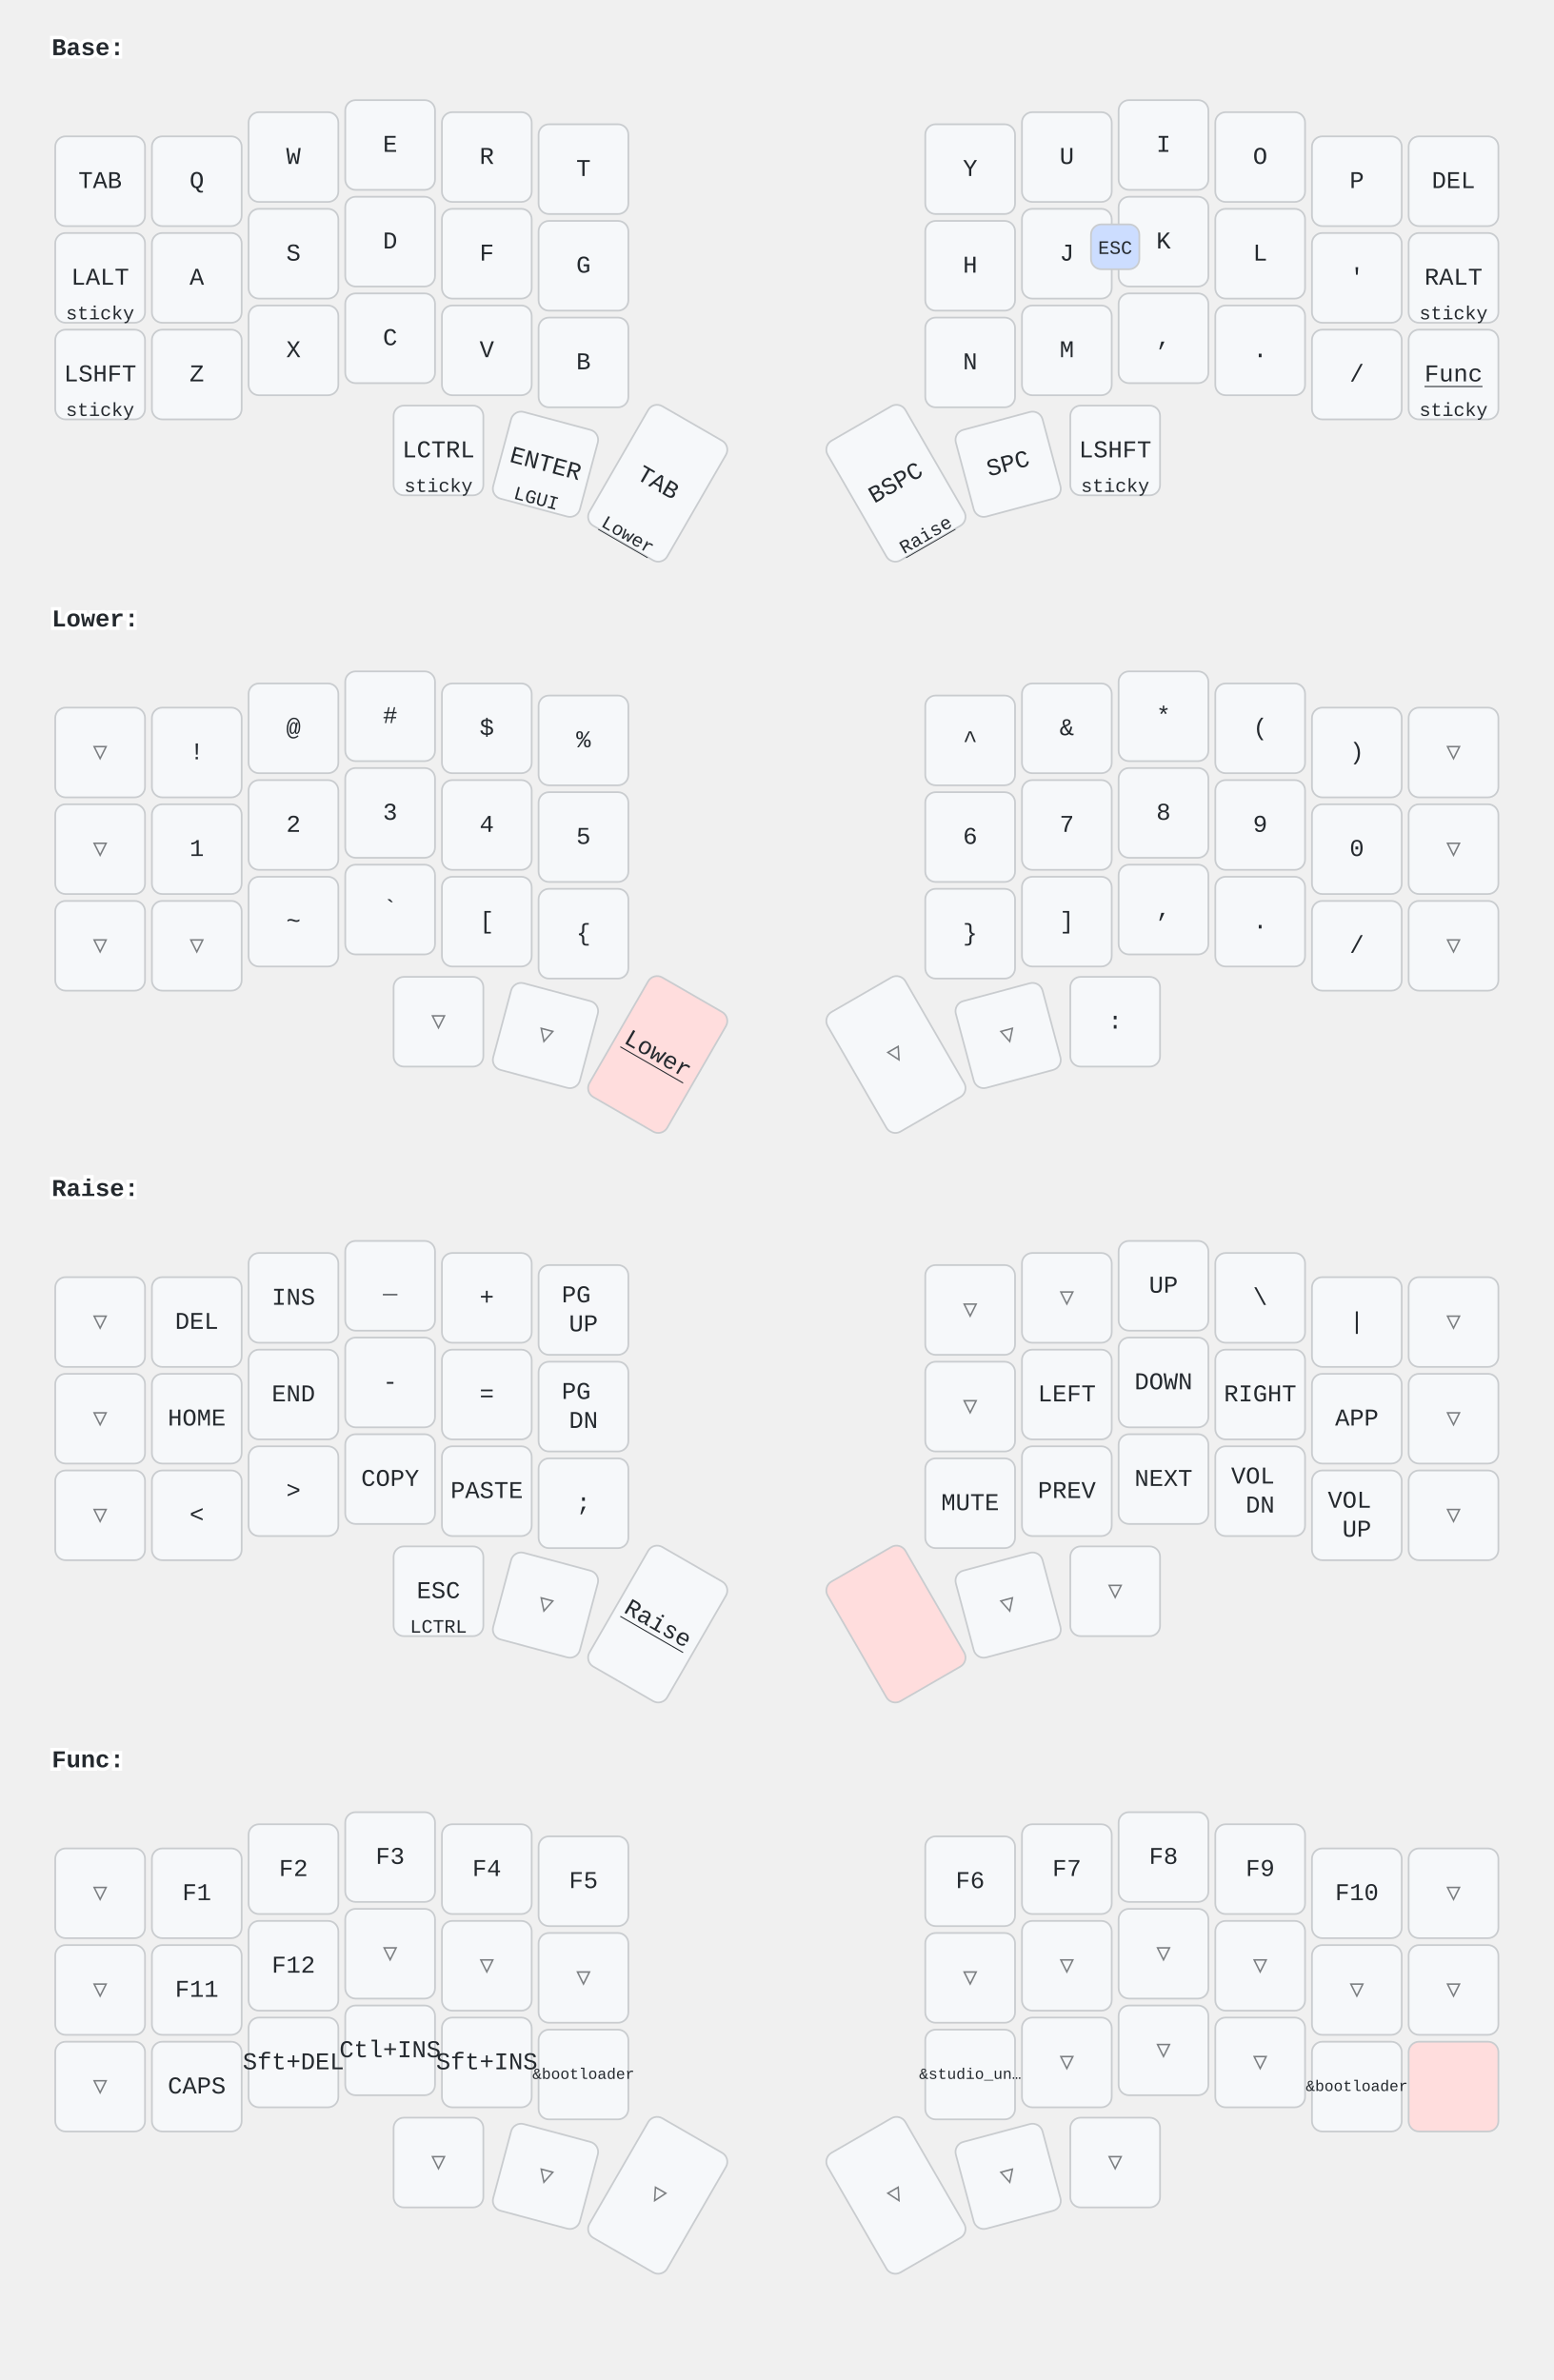
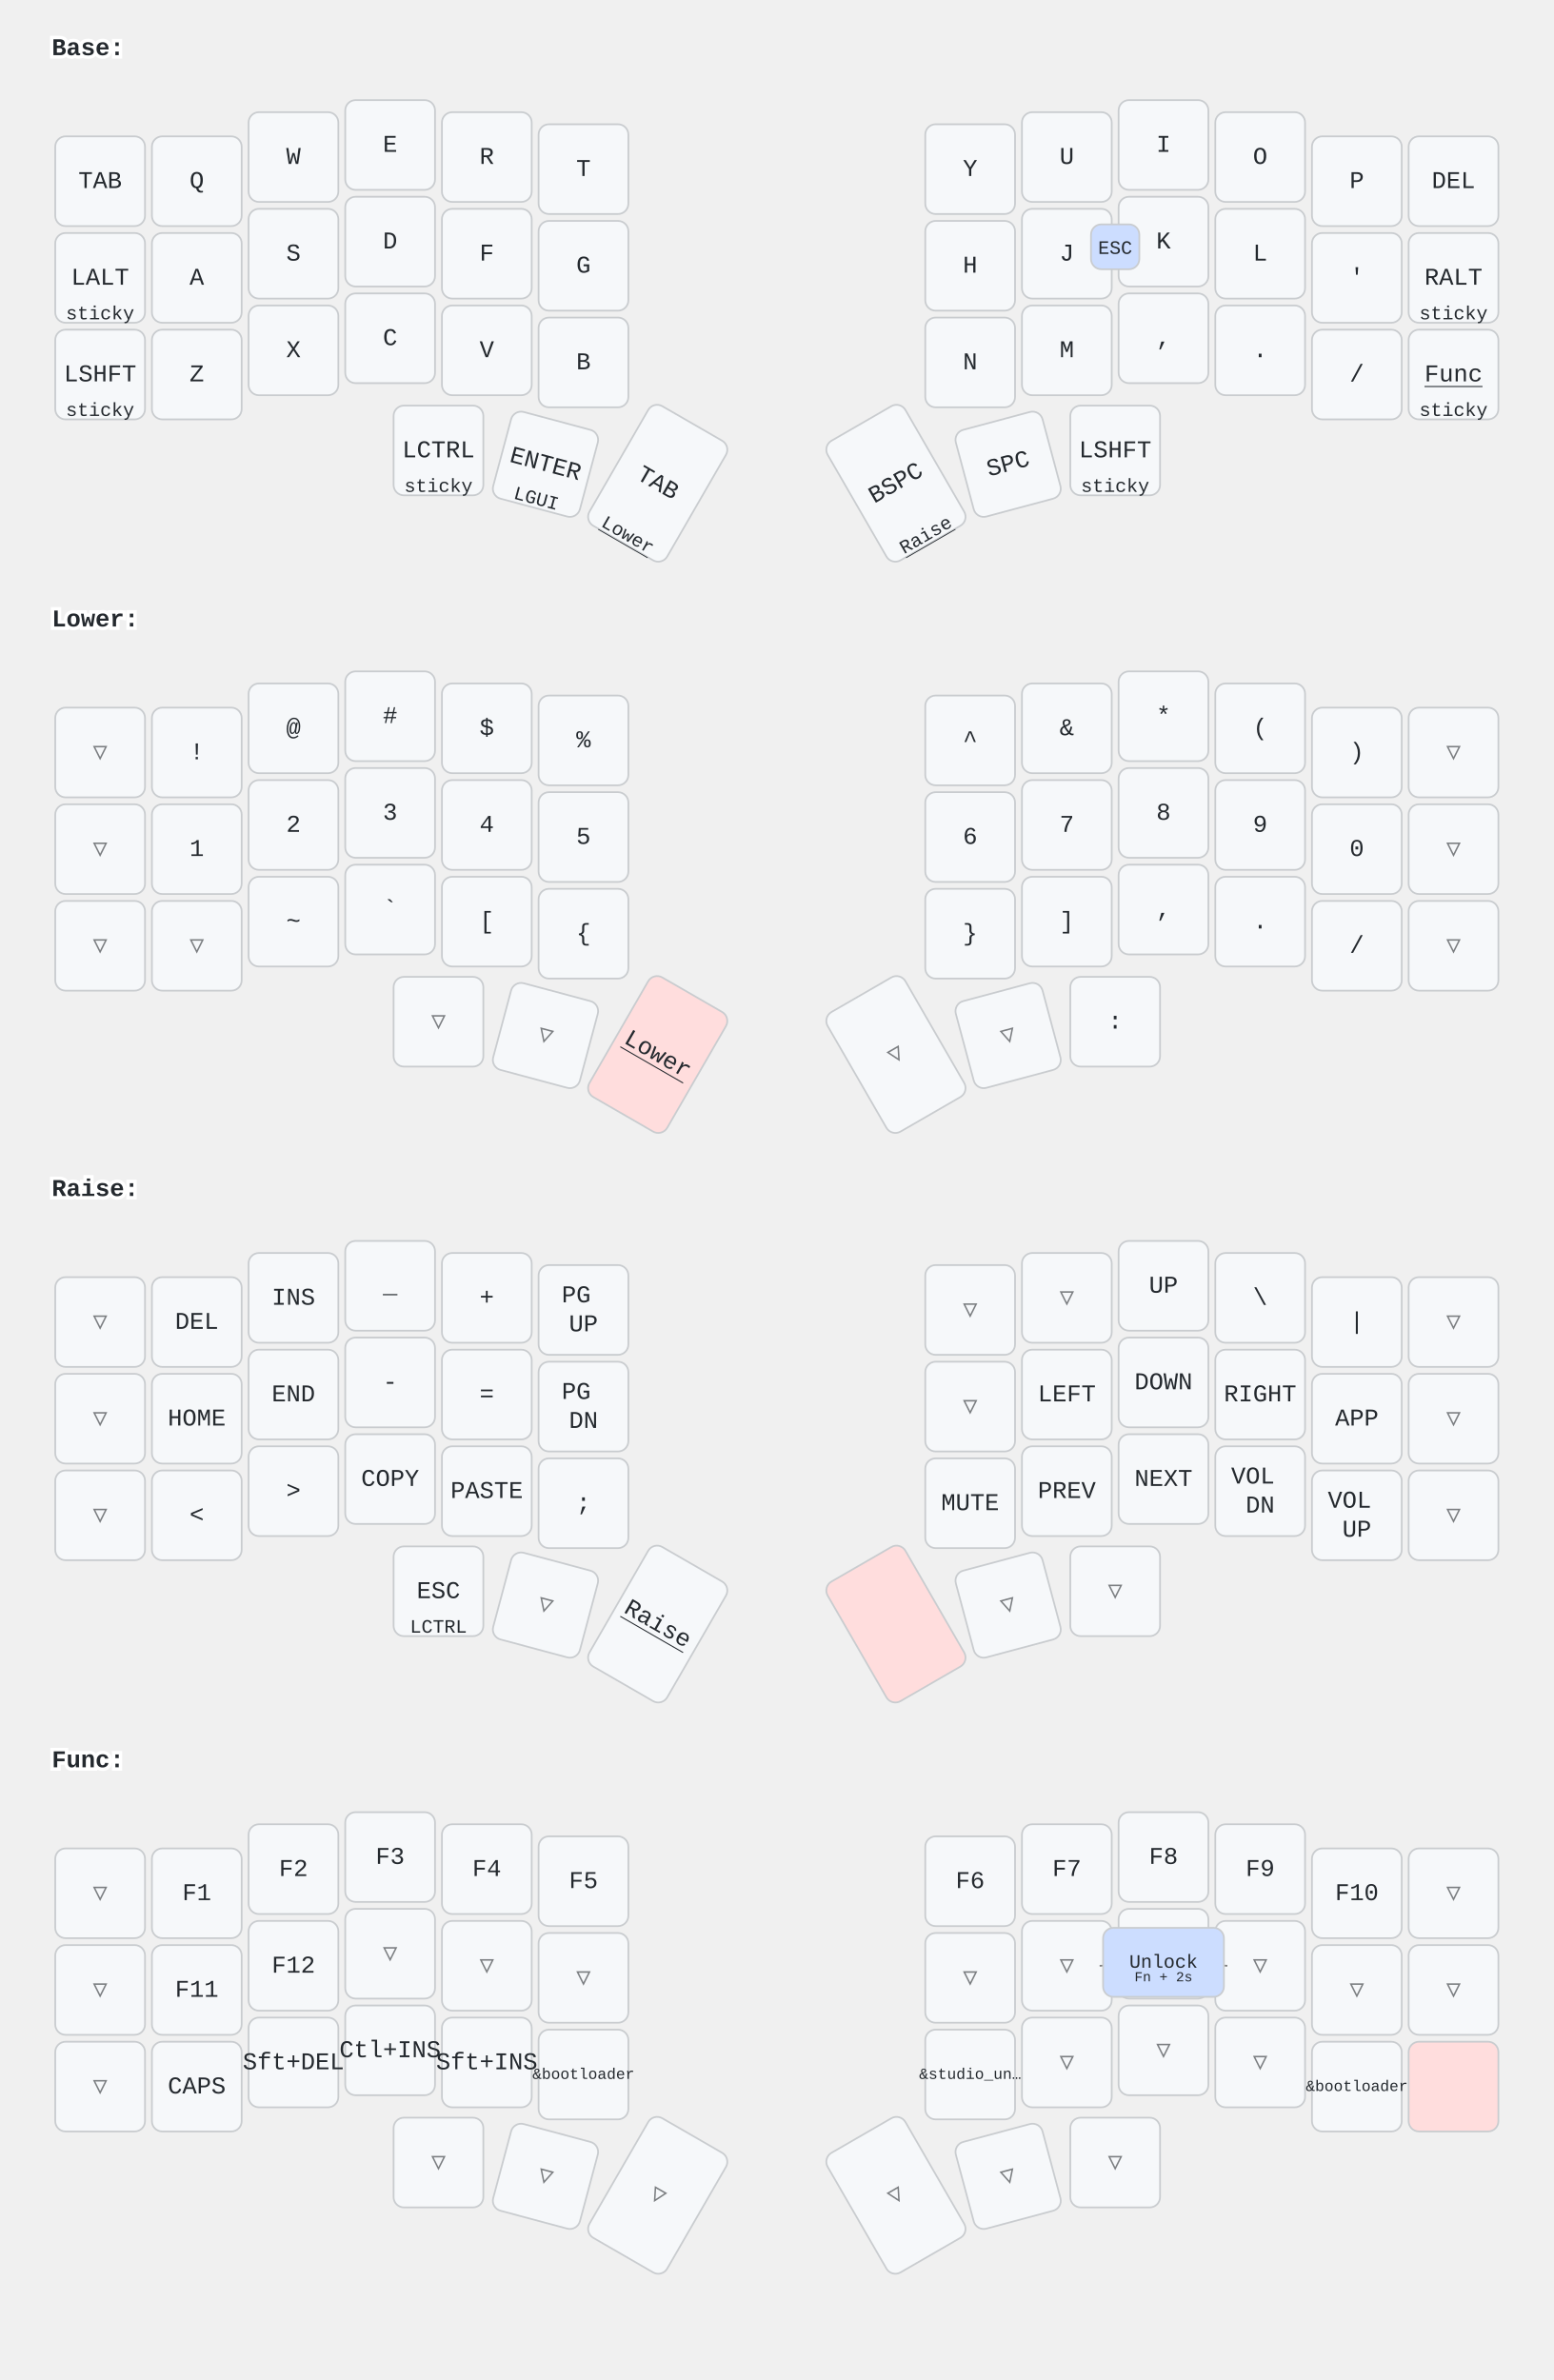
<svg xmlns="http://www.w3.org/2000/svg" width="900" height="1379" viewBox="0 0 900 1379" class="keymap">
  <style>/* inherit to force styles through use tags */
svg path {
    fill: inherit;
}

/* font and background color specifications */
svg.keymap {
    font-family: SFMono-Regular,Consolas,Liberation Mono,Menlo,monospace;
    font-size: 14px;
    font-kerning: normal;
    text-rendering: optimizeLegibility;
    fill: #24292e;
}

/* default key styling */
rect.key {
    fill: #f6f8fa;
}

rect.key, rect.combo {
    stroke: #c9cccf;
    stroke-width: 1;
}

/* default key side styling, only used is draw_key_sides is set */
rect.side {
    filter: brightness(90%);
}

/* color accent for combo boxes */
rect.combo, rect.combo-separate {
    fill: #cdf;
}

/* color accent for held keys */
rect.held, rect.combo.held {
    fill: #fdd;
}

/* color accent for ghost (optional) keys */
rect.ghost, rect.combo.ghost {
    stroke-dasharray: 4, 4;
    stroke-width: 2;
}

text {
    text-anchor: middle;
    dominant-baseline: middle;
}

/* styling for layer labels */
text.label {
    font-weight: bold;
    text-anchor: start;
    stroke: white;
    stroke-width: 4;
    paint-order: stroke;
}

/* styling for optional footer */
text.footer {
    text-anchor: end;
    dominant-baseline: auto;
    stroke: white;
    stroke-width: 4;
    paint-order: stroke;
}

/* styling for combo tap, and key non-tap label text */
text.combo, text.hold, text.shifted, text.left, text.right {
    font-size: 11px;
}

text.hold {
    text-anchor: middle;
    dominant-baseline: auto;
}

text.shifted {
    text-anchor: middle;
    dominant-baseline: hanging;
}

text.left {
    text-anchor: start;
}

text.right {
    text-anchor: end;
}

text.layer-activator {
    text-decoration: underline;
}

/* styling for hold/shifted label text in combo box */
text.combo.hold, text.combo.shifted, text.combo.left, text.combo.right {
    font-size: 8px;
}

/* lighter symbol for transparent keys */
text.trans {
    fill: #7b7e81;
}

/* styling for combo dendrons */
path.combo {
    stroke-width: 1;
    stroke: gray;
    fill: none;
}

/* Start Tabler Icons Cleanup */
/* cannot use height/width with glyphs */
.icon-tabler &gt; path {
    fill: inherit;
    stroke: inherit;
    stroke-width: 2;
}
/* hide tabler's default box */
.icon-tabler &gt; path[stroke="none"][fill="none"] {
    visibility: hidden;
}
/* End Tabler Icons Cleanup */
</style>
  <g transform="translate(30, 0)" class="layer-Base">
    <text x="0" y="28" class="label" id="Base">Base:</text>
    <g transform="translate(0, 56)">
      <g transform="translate(28, 49)" class="key keypos-0">
        <rect rx="6" ry="6" x="-26" y="-26" width="52" height="52" class="key" />
        <text x="0" y="0" class="key tap">TAB</text>
      </g>
      <g transform="translate(84, 49)" class="key keypos-1">
        <rect rx="6" ry="6" x="-26" y="-26" width="52" height="52" class="key" />
        <text x="0" y="0" class="key tap">Q</text>
      </g>
      <g transform="translate(140, 35)" class="key keypos-2">
        <rect rx="6" ry="6" x="-26" y="-26" width="52" height="52" class="key" />
        <text x="0" y="0" class="key tap">W</text>
      </g>
      <g transform="translate(196, 28)" class="key keypos-3">
        <rect rx="6" ry="6" x="-26" y="-26" width="52" height="52" class="key" />
        <text x="0" y="0" class="key tap">E</text>
      </g>
      <g transform="translate(252, 35)" class="key keypos-4">
        <rect rx="6" ry="6" x="-26" y="-26" width="52" height="52" class="key" />
        <text x="0" y="0" class="key tap">R</text>
      </g>
      <g transform="translate(308, 42)" class="key keypos-5">
        <rect rx="6" ry="6" x="-26" y="-26" width="52" height="52" class="key" />
        <text x="0" y="0" class="key tap">T</text>
      </g>
      <g transform="translate(532, 42)" class="key keypos-6">
        <rect rx="6" ry="6" x="-26" y="-26" width="52" height="52" class="key" />
        <text x="0" y="0" class="key tap">Y</text>
      </g>
      <g transform="translate(588, 35)" class="key keypos-7">
        <rect rx="6" ry="6" x="-26" y="-26" width="52" height="52" class="key" />
        <text x="0" y="0" class="key tap">U</text>
      </g>
      <g transform="translate(644, 28)" class="key keypos-8">
        <rect rx="6" ry="6" x="-26" y="-26" width="52" height="52" class="key" />
        <text x="0" y="0" class="key tap">I</text>
      </g>
      <g transform="translate(700, 35)" class="key keypos-9">
        <rect rx="6" ry="6" x="-26" y="-26" width="52" height="52" class="key" />
        <text x="0" y="0" class="key tap">O</text>
      </g>
      <g transform="translate(756, 49)" class="key keypos-10">
        <rect rx="6" ry="6" x="-26" y="-26" width="52" height="52" class="key" />
        <text x="0" y="0" class="key tap">P</text>
      </g>
      <g transform="translate(812, 49)" class="key keypos-11">
        <rect rx="6" ry="6" x="-26" y="-26" width="52" height="52" class="key" />
        <text x="0" y="0" class="key tap">DEL</text>
      </g>
      <g transform="translate(28, 105)" class="key keypos-12">
        <rect rx="6" ry="6" x="-26" y="-26" width="52" height="52" class="key" />
        <text x="0" y="0" class="key tap">LALT</text>
        <text x="0" y="24" class="key hold">sticky</text>
      </g>
      <g transform="translate(84, 105)" class="key keypos-13">
        <rect rx="6" ry="6" x="-26" y="-26" width="52" height="52" class="key" />
        <text x="0" y="0" class="key tap">A</text>
      </g>
      <g transform="translate(140, 91)" class="key keypos-14">
        <rect rx="6" ry="6" x="-26" y="-26" width="52" height="52" class="key" />
        <text x="0" y="0" class="key tap">S</text>
      </g>
      <g transform="translate(196, 84)" class="key keypos-15">
        <rect rx="6" ry="6" x="-26" y="-26" width="52" height="52" class="key" />
        <text x="0" y="0" class="key tap">D</text>
      </g>
      <g transform="translate(252, 91)" class="key keypos-16">
        <rect rx="6" ry="6" x="-26" y="-26" width="52" height="52" class="key" />
        <text x="0" y="0" class="key tap">F</text>
      </g>
      <g transform="translate(308, 98)" class="key keypos-17">
        <rect rx="6" ry="6" x="-26" y="-26" width="52" height="52" class="key" />
        <text x="0" y="0" class="key tap">G</text>
      </g>
      <g transform="translate(532, 98)" class="key keypos-18">
        <rect rx="6" ry="6" x="-26" y="-26" width="52" height="52" class="key" />
        <text x="0" y="0" class="key tap">H</text>
      </g>
      <g transform="translate(588, 91)" class="key keypos-19">
        <rect rx="6" ry="6" x="-26" y="-26" width="52" height="52" class="key" />
        <text x="0" y="0" class="key tap">J</text>
      </g>
      <g transform="translate(644, 84)" class="key keypos-20">
        <rect rx="6" ry="6" x="-26" y="-26" width="52" height="52" class="key" />
        <text x="0" y="0" class="key tap">K</text>
      </g>
      <g transform="translate(700, 91)" class="key keypos-21">
        <rect rx="6" ry="6" x="-26" y="-26" width="52" height="52" class="key" />
        <text x="0" y="0" class="key tap">L</text>
      </g>
      <g transform="translate(756, 105)" class="key keypos-22">
        <rect rx="6" ry="6" x="-26" y="-26" width="52" height="52" class="key" />
        <text x="0" y="0" class="key tap">'</text>
      </g>
      <g transform="translate(812, 105)" class="key keypos-23">
        <rect rx="6" ry="6" x="-26" y="-26" width="52" height="52" class="key" />
        <text x="0" y="0" class="key tap">RALT</text>
        <text x="0" y="24" class="key hold">sticky</text>
      </g>
      <g transform="translate(28, 161)" class="key keypos-24">
        <rect rx="6" ry="6" x="-26" y="-26" width="52" height="52" class="key" />
        <text x="0" y="0" class="key tap">LSHFT</text>
        <text x="0" y="24" class="key hold">sticky</text>
      </g>
      <g transform="translate(84, 161)" class="key keypos-25">
        <rect rx="6" ry="6" x="-26" y="-26" width="52" height="52" class="key" />
        <text x="0" y="0" class="key tap">Z</text>
      </g>
      <g transform="translate(140, 147)" class="key keypos-26">
        <rect rx="6" ry="6" x="-26" y="-26" width="52" height="52" class="key" />
        <text x="0" y="0" class="key tap">X</text>
      </g>
      <g transform="translate(196, 140)" class="key keypos-27">
        <rect rx="6" ry="6" x="-26" y="-26" width="52" height="52" class="key" />
        <text x="0" y="0" class="key tap">C</text>
      </g>
      <g transform="translate(252, 147)" class="key keypos-28">
        <rect rx="6" ry="6" x="-26" y="-26" width="52" height="52" class="key" />
        <text x="0" y="0" class="key tap">V</text>
      </g>
      <g transform="translate(308, 154)" class="key keypos-29">
        <rect rx="6" ry="6" x="-26" y="-26" width="52" height="52" class="key" />
        <text x="0" y="0" class="key tap">B</text>
      </g>
      <g transform="translate(532, 154)" class="key keypos-30">
        <rect rx="6" ry="6" x="-26" y="-26" width="52" height="52" class="key" />
        <text x="0" y="0" class="key tap">N</text>
      </g>
      <g transform="translate(588, 147)" class="key keypos-31">
        <rect rx="6" ry="6" x="-26" y="-26" width="52" height="52" class="key" />
        <text x="0" y="0" class="key tap">M</text>
      </g>
      <g transform="translate(644, 140)" class="key keypos-32">
        <rect rx="6" ry="6" x="-26" y="-26" width="52" height="52" class="key" />
        <text x="0" y="0" class="key tap">,</text>
      </g>
      <g transform="translate(700, 147)" class="key keypos-33">
        <rect rx="6" ry="6" x="-26" y="-26" width="52" height="52" class="key" />
        <text x="0" y="0" class="key tap">.</text>
      </g>
      <g transform="translate(756, 161)" class="key keypos-34">
        <rect rx="6" ry="6" x="-26" y="-26" width="52" height="52" class="key" />
        <text x="0" y="0" class="key tap">/</text>
      </g>
      <g transform="translate(812, 161)" class="key keypos-35">
        <rect rx="6" ry="6" x="-26" y="-26" width="52" height="52" class="key" />
        <a href="#Func">
          <text x="0" y="0" class="key tap layer-activator">Func</text>
        </a>
        <text x="0" y="24" class="key hold">sticky</text>
      </g>
      <g transform="translate(224, 205)" class="key keypos-36">
        <rect rx="6" ry="6" x="-26" y="-26" width="52" height="52" class="key" />
        <text x="0" y="0" class="key tap">LCTRL</text>
        <text x="0" y="24" class="key hold">sticky</text>
      </g>
      <g transform="translate(286, 213) rotate(15.0)" class="key keypos-37">
        <rect rx="6" ry="6" x="-26" y="-26" width="52" height="52" class="key" />
        <text x="0" y="0" class="key tap">ENTER</text>
        <text x="0" y="24" class="key hold">LGUI</text>
      </g>
      <g transform="translate(351, 224) rotate(30.0)" class="key keypos-38">
        <rect rx="6" ry="6" x="-26" y="-40" width="52" height="80" class="key" />
        <text x="0" y="0" class="key tap">TAB</text>
        <a href="#Lower">
          <text x="0" y="38" class="key hold layer-activator">Lower</text>
        </a>
      </g>
      <g transform="translate(489, 224) rotate(-30.0)" class="key keypos-39">
        <rect rx="6" ry="6" x="-26" y="-40" width="52" height="80" class="key" />
        <text x="0" y="0" class="key tap">BSPC</text>
        <a href="#Raise">
          <text x="0" y="38" class="key hold layer-activator">Raise</text>
        </a>
      </g>
      <g transform="translate(554, 213) rotate(-15.0)" class="key keypos-40">
        <rect rx="6" ry="6" x="-26" y="-26" width="52" height="52" class="key" />
        <text x="0" y="0" class="key tap">SPC</text>
      </g>
      <g transform="translate(616, 205)" class="key keypos-41">
        <rect rx="6" ry="6" x="-26" y="-26" width="52" height="52" class="key" />
        <text x="0" y="0" class="key tap">LSHFT</text>
        <text x="0" y="24" class="key hold">sticky</text>
      </g>
      <g class="combo combopos-0">
        <rect rx="6" ry="6" x="602" y="74" width="28" height="26" class="combo" />
        <text x="616" y="88" class="combo tap">ESC</text>
      </g>
    </g>
  </g>
  <g transform="translate(30, 331)" class="layer-Lower">
    <text x="0" y="28" class="label" id="Lower">Lower:</text>
    <g transform="translate(0, 56)">
      <g transform="translate(28, 49)" class="key trans keypos-0">
        <rect rx="6" ry="6" x="-26" y="-26" width="52" height="52" class="key trans" />
        <text x="0" y="0" class="key trans tap">▽</text>
      </g>
      <g transform="translate(84, 49)" class="key keypos-1">
        <rect rx="6" ry="6" x="-26" y="-26" width="52" height="52" class="key" />
        <text x="0" y="0" class="key tap">!</text>
      </g>
      <g transform="translate(140, 35)" class="key keypos-2">
        <rect rx="6" ry="6" x="-26" y="-26" width="52" height="52" class="key" />
        <text x="0" y="0" class="key tap">@</text>
      </g>
      <g transform="translate(196, 28)" class="key keypos-3">
        <rect rx="6" ry="6" x="-26" y="-26" width="52" height="52" class="key" />
        <text x="0" y="0" class="key tap">#</text>
      </g>
      <g transform="translate(252, 35)" class="key keypos-4">
        <rect rx="6" ry="6" x="-26" y="-26" width="52" height="52" class="key" />
        <text x="0" y="0" class="key tap">$</text>
      </g>
      <g transform="translate(308, 42)" class="key keypos-5">
        <rect rx="6" ry="6" x="-26" y="-26" width="52" height="52" class="key" />
        <text x="0" y="0" class="key tap">%</text>
      </g>
      <g transform="translate(532, 42)" class="key keypos-6">
        <rect rx="6" ry="6" x="-26" y="-26" width="52" height="52" class="key" />
        <text x="0" y="0" class="key tap">^</text>
      </g>
      <g transform="translate(588, 35)" class="key keypos-7">
        <rect rx="6" ry="6" x="-26" y="-26" width="52" height="52" class="key" />
        <text x="0" y="0" class="key tap">&amp;</text>
      </g>
      <g transform="translate(644, 28)" class="key keypos-8">
        <rect rx="6" ry="6" x="-26" y="-26" width="52" height="52" class="key" />
        <text x="0" y="0" class="key tap">*</text>
      </g>
      <g transform="translate(700, 35)" class="key keypos-9">
        <rect rx="6" ry="6" x="-26" y="-26" width="52" height="52" class="key" />
        <text x="0" y="0" class="key tap">(</text>
      </g>
      <g transform="translate(756, 49)" class="key keypos-10">
        <rect rx="6" ry="6" x="-26" y="-26" width="52" height="52" class="key" />
        <text x="0" y="0" class="key tap">)</text>
      </g>
      <g transform="translate(812, 49)" class="key trans keypos-11">
        <rect rx="6" ry="6" x="-26" y="-26" width="52" height="52" class="key trans" />
        <text x="0" y="0" class="key trans tap">▽</text>
      </g>
      <g transform="translate(28, 105)" class="key trans keypos-12">
        <rect rx="6" ry="6" x="-26" y="-26" width="52" height="52" class="key trans" />
        <text x="0" y="0" class="key trans tap">▽</text>
      </g>
      <g transform="translate(84, 105)" class="key keypos-13">
        <rect rx="6" ry="6" x="-26" y="-26" width="52" height="52" class="key" />
        <text x="0" y="0" class="key tap">1</text>
      </g>
      <g transform="translate(140, 91)" class="key keypos-14">
        <rect rx="6" ry="6" x="-26" y="-26" width="52" height="52" class="key" />
        <text x="0" y="0" class="key tap">2</text>
      </g>
      <g transform="translate(196, 84)" class="key keypos-15">
        <rect rx="6" ry="6" x="-26" y="-26" width="52" height="52" class="key" />
        <text x="0" y="0" class="key tap">3</text>
      </g>
      <g transform="translate(252, 91)" class="key keypos-16">
        <rect rx="6" ry="6" x="-26" y="-26" width="52" height="52" class="key" />
        <text x="0" y="0" class="key tap">4</text>
      </g>
      <g transform="translate(308, 98)" class="key keypos-17">
        <rect rx="6" ry="6" x="-26" y="-26" width="52" height="52" class="key" />
        <text x="0" y="0" class="key tap">5</text>
      </g>
      <g transform="translate(532, 98)" class="key keypos-18">
        <rect rx="6" ry="6" x="-26" y="-26" width="52" height="52" class="key" />
        <text x="0" y="0" class="key tap">6</text>
      </g>
      <g transform="translate(588, 91)" class="key keypos-19">
        <rect rx="6" ry="6" x="-26" y="-26" width="52" height="52" class="key" />
        <text x="0" y="0" class="key tap">7</text>
      </g>
      <g transform="translate(644, 84)" class="key keypos-20">
        <rect rx="6" ry="6" x="-26" y="-26" width="52" height="52" class="key" />
        <text x="0" y="0" class="key tap">8</text>
      </g>
      <g transform="translate(700, 91)" class="key keypos-21">
        <rect rx="6" ry="6" x="-26" y="-26" width="52" height="52" class="key" />
        <text x="0" y="0" class="key tap">9</text>
      </g>
      <g transform="translate(756, 105)" class="key keypos-22">
        <rect rx="6" ry="6" x="-26" y="-26" width="52" height="52" class="key" />
        <text x="0" y="0" class="key tap">0</text>
      </g>
      <g transform="translate(812, 105)" class="key trans keypos-23">
        <rect rx="6" ry="6" x="-26" y="-26" width="52" height="52" class="key trans" />
        <text x="0" y="0" class="key trans tap">▽</text>
      </g>
      <g transform="translate(28, 161)" class="key trans keypos-24">
        <rect rx="6" ry="6" x="-26" y="-26" width="52" height="52" class="key trans" />
        <text x="0" y="0" class="key trans tap">▽</text>
      </g>
      <g transform="translate(84, 161)" class="key trans keypos-25">
        <rect rx="6" ry="6" x="-26" y="-26" width="52" height="52" class="key trans" />
        <text x="0" y="0" class="key trans tap">▽</text>
      </g>
      <g transform="translate(140, 147)" class="key keypos-26">
        <rect rx="6" ry="6" x="-26" y="-26" width="52" height="52" class="key" />
        <text x="0" y="0" class="key tap">~</text>
      </g>
      <g transform="translate(196, 140)" class="key keypos-27">
        <rect rx="6" ry="6" x="-26" y="-26" width="52" height="52" class="key" />
        <text x="0" y="0" class="key tap">`</text>
      </g>
      <g transform="translate(252, 147)" class="key keypos-28">
        <rect rx="6" ry="6" x="-26" y="-26" width="52" height="52" class="key" />
        <text x="0" y="0" class="key tap">[</text>
      </g>
      <g transform="translate(308, 154)" class="key keypos-29">
        <rect rx="6" ry="6" x="-26" y="-26" width="52" height="52" class="key" />
        <text x="0" y="0" class="key tap">{</text>
      </g>
      <g transform="translate(532, 154)" class="key keypos-30">
        <rect rx="6" ry="6" x="-26" y="-26" width="52" height="52" class="key" />
        <text x="0" y="0" class="key tap">}</text>
      </g>
      <g transform="translate(588, 147)" class="key keypos-31">
        <rect rx="6" ry="6" x="-26" y="-26" width="52" height="52" class="key" />
        <text x="0" y="0" class="key tap">]</text>
      </g>
      <g transform="translate(644, 140)" class="key keypos-32">
        <rect rx="6" ry="6" x="-26" y="-26" width="52" height="52" class="key" />
        <text x="0" y="0" class="key tap">,</text>
      </g>
      <g transform="translate(700, 147)" class="key keypos-33">
        <rect rx="6" ry="6" x="-26" y="-26" width="52" height="52" class="key" />
        <text x="0" y="0" class="key tap">.</text>
      </g>
      <g transform="translate(756, 161)" class="key keypos-34">
        <rect rx="6" ry="6" x="-26" y="-26" width="52" height="52" class="key" />
        <text x="0" y="0" class="key tap">/</text>
      </g>
      <g transform="translate(812, 161)" class="key trans keypos-35">
        <rect rx="6" ry="6" x="-26" y="-26" width="52" height="52" class="key trans" />
        <text x="0" y="0" class="key trans tap">▽</text>
      </g>
      <g transform="translate(224, 205)" class="key trans keypos-36">
        <rect rx="6" ry="6" x="-26" y="-26" width="52" height="52" class="key trans" />
        <text x="0" y="0" class="key trans tap">▽</text>
      </g>
      <g transform="translate(286, 213) rotate(15.0)" class="key trans keypos-37">
        <rect rx="6" ry="6" x="-26" y="-26" width="52" height="52" class="key trans" />
        <text x="0" y="0" class="key trans tap">▽</text>
      </g>
      <g transform="translate(351, 224) rotate(30.0)" class="key held keypos-38">
        <rect rx="6" ry="6" x="-26" y="-40" width="52" height="80" class="key held" />
        <a href="#Lower">
          <text x="0" y="0" class="key held tap layer-activator">Lower</text>
        </a>
      </g>
      <g transform="translate(489, 224) rotate(-30.0)" class="key trans keypos-39">
        <rect rx="6" ry="6" x="-26" y="-40" width="52" height="80" class="key trans" />
        <text x="0" y="0" class="key trans tap">▽</text>
      </g>
      <g transform="translate(554, 213) rotate(-15.0)" class="key trans keypos-40">
        <rect rx="6" ry="6" x="-26" y="-26" width="52" height="52" class="key trans" />
        <text x="0" y="0" class="key trans tap">▽</text>
      </g>
      <g transform="translate(616, 205)" class="key keypos-41">
        <rect rx="6" ry="6" x="-26" y="-26" width="52" height="52" class="key" />
        <text x="0" y="0" class="key tap">:</text>
      </g>
    </g>
  </g>
  <g transform="translate(30, 661)" class="layer-Raise">
    <text x="0" y="28" class="label" id="Raise">Raise:</text>
    <g transform="translate(0, 56)">
      <g transform="translate(28, 49)" class="key trans keypos-0">
        <rect rx="6" ry="6" x="-26" y="-26" width="52" height="52" class="key trans" />
        <text x="0" y="0" class="key trans tap">▽</text>
      </g>
      <g transform="translate(84, 49)" class="key keypos-1">
        <rect rx="6" ry="6" x="-26" y="-26" width="52" height="52" class="key" />
        <text x="0" y="0" class="key tap">DEL</text>
      </g>
      <g transform="translate(140, 35)" class="key keypos-2">
        <rect rx="6" ry="6" x="-26" y="-26" width="52" height="52" class="key" />
        <text x="0" y="0" class="key tap">INS</text>
      </g>
      <g transform="translate(196, 28)" class="key keypos-3">
        <rect rx="6" ry="6" x="-26" y="-26" width="52" height="52" class="key" />
        <text x="0" y="0" class="key tap">_</text>
      </g>
      <g transform="translate(252, 35)" class="key keypos-4">
        <rect rx="6" ry="6" x="-26" y="-26" width="52" height="52" class="key" />
        <text x="0" y="0" class="key tap">+</text>
      </g>
      <g transform="translate(308, 42)" class="key keypos-5">
        <rect rx="6" ry="6" x="-26" y="-26" width="52" height="52" class="key" />
        <text x="0" y="0" class="key tap">
          <tspan x="0" dy="-0.6em">PG</tspan>
          <tspan x="0" dy="1.2em">UP</tspan>
        </text>
      </g>
      <g transform="translate(532, 42)" class="key trans keypos-6">
        <rect rx="6" ry="6" x="-26" y="-26" width="52" height="52" class="key trans" />
        <text x="0" y="0" class="key trans tap">▽</text>
      </g>
      <g transform="translate(588, 35)" class="key trans keypos-7">
        <rect rx="6" ry="6" x="-26" y="-26" width="52" height="52" class="key trans" />
        <text x="0" y="0" class="key trans tap">▽</text>
      </g>
      <g transform="translate(644, 28)" class="key keypos-8">
        <rect rx="6" ry="6" x="-26" y="-26" width="52" height="52" class="key" />
        <text x="0" y="0" class="key tap">UP</text>
      </g>
      <g transform="translate(700, 35)" class="key keypos-9">
        <rect rx="6" ry="6" x="-26" y="-26" width="52" height="52" class="key" />
        <text x="0" y="0" class="key tap">\</text>
      </g>
      <g transform="translate(756, 49)" class="key keypos-10">
        <rect rx="6" ry="6" x="-26" y="-26" width="52" height="52" class="key" />
        <text x="0" y="0" class="key tap">|</text>
      </g>
      <g transform="translate(812, 49)" class="key trans keypos-11">
        <rect rx="6" ry="6" x="-26" y="-26" width="52" height="52" class="key trans" />
        <text x="0" y="0" class="key trans tap">▽</text>
      </g>
      <g transform="translate(28, 105)" class="key trans keypos-12">
        <rect rx="6" ry="6" x="-26" y="-26" width="52" height="52" class="key trans" />
        <text x="0" y="0" class="key trans tap">▽</text>
      </g>
      <g transform="translate(84, 105)" class="key keypos-13">
        <rect rx="6" ry="6" x="-26" y="-26" width="52" height="52" class="key" />
        <text x="0" y="0" class="key tap">HOME</text>
      </g>
      <g transform="translate(140, 91)" class="key keypos-14">
        <rect rx="6" ry="6" x="-26" y="-26" width="52" height="52" class="key" />
        <text x="0" y="0" class="key tap">END</text>
      </g>
      <g transform="translate(196, 84)" class="key keypos-15">
        <rect rx="6" ry="6" x="-26" y="-26" width="52" height="52" class="key" />
        <text x="0" y="0" class="key tap">-</text>
      </g>
      <g transform="translate(252, 91)" class="key keypos-16">
        <rect rx="6" ry="6" x="-26" y="-26" width="52" height="52" class="key" />
        <text x="0" y="0" class="key tap">=</text>
      </g>
      <g transform="translate(308, 98)" class="key keypos-17">
        <rect rx="6" ry="6" x="-26" y="-26" width="52" height="52" class="key" />
        <text x="0" y="0" class="key tap">
          <tspan x="0" dy="-0.6em">PG</tspan>
          <tspan x="0" dy="1.2em">DN</tspan>
        </text>
      </g>
      <g transform="translate(532, 98)" class="key trans keypos-18">
        <rect rx="6" ry="6" x="-26" y="-26" width="52" height="52" class="key trans" />
        <text x="0" y="0" class="key trans tap">▽</text>
      </g>
      <g transform="translate(588, 91)" class="key keypos-19">
        <rect rx="6" ry="6" x="-26" y="-26" width="52" height="52" class="key" />
        <text x="0" y="0" class="key tap">LEFT</text>
      </g>
      <g transform="translate(644, 84)" class="key keypos-20">
        <rect rx="6" ry="6" x="-26" y="-26" width="52" height="52" class="key" />
        <text x="0" y="0" class="key tap">DOWN</text>
      </g>
      <g transform="translate(700, 91)" class="key keypos-21">
        <rect rx="6" ry="6" x="-26" y="-26" width="52" height="52" class="key" />
        <text x="0" y="0" class="key tap">RIGHT</text>
      </g>
      <g transform="translate(756, 105)" class="key keypos-22">
        <rect rx="6" ry="6" x="-26" y="-26" width="52" height="52" class="key" />
        <text x="0" y="0" class="key tap">APP</text>
      </g>
      <g transform="translate(812, 105)" class="key trans keypos-23">
        <rect rx="6" ry="6" x="-26" y="-26" width="52" height="52" class="key trans" />
        <text x="0" y="0" class="key trans tap">▽</text>
      </g>
      <g transform="translate(28, 161)" class="key trans keypos-24">
        <rect rx="6" ry="6" x="-26" y="-26" width="52" height="52" class="key trans" />
        <text x="0" y="0" class="key trans tap">▽</text>
      </g>
      <g transform="translate(84, 161)" class="key keypos-25">
        <rect rx="6" ry="6" x="-26" y="-26" width="52" height="52" class="key" />
        <text x="0" y="0" class="key tap">&lt;</text>
      </g>
      <g transform="translate(140, 147)" class="key keypos-26">
        <rect rx="6" ry="6" x="-26" y="-26" width="52" height="52" class="key" />
        <text x="0" y="0" class="key tap">&gt;</text>
      </g>
      <g transform="translate(196, 140)" class="key keypos-27">
        <rect rx="6" ry="6" x="-26" y="-26" width="52" height="52" class="key" />
        <text x="0" y="0" class="key tap">COPY</text>
      </g>
      <g transform="translate(252, 147)" class="key keypos-28">
        <rect rx="6" ry="6" x="-26" y="-26" width="52" height="52" class="key" />
        <text x="0" y="0" class="key tap">PASTE</text>
      </g>
      <g transform="translate(308, 154)" class="key keypos-29">
        <rect rx="6" ry="6" x="-26" y="-26" width="52" height="52" class="key" />
        <text x="0" y="0" class="key tap">;</text>
      </g>
      <g transform="translate(532, 154)" class="key keypos-30">
        <rect rx="6" ry="6" x="-26" y="-26" width="52" height="52" class="key" />
        <text x="0" y="0" class="key tap">MUTE</text>
      </g>
      <g transform="translate(588, 147)" class="key keypos-31">
        <rect rx="6" ry="6" x="-26" y="-26" width="52" height="52" class="key" />
        <text x="0" y="0" class="key tap">PREV</text>
      </g>
      <g transform="translate(644, 140)" class="key keypos-32">
        <rect rx="6" ry="6" x="-26" y="-26" width="52" height="52" class="key" />
        <text x="0" y="0" class="key tap">NEXT</text>
      </g>
      <g transform="translate(700, 147)" class="key keypos-33">
        <rect rx="6" ry="6" x="-26" y="-26" width="52" height="52" class="key" />
        <text x="0" y="0" class="key tap">
          <tspan x="0" dy="-0.6em">VOL</tspan>
          <tspan x="0" dy="1.2em">DN</tspan>
        </text>
      </g>
      <g transform="translate(756, 161)" class="key keypos-34">
        <rect rx="6" ry="6" x="-26" y="-26" width="52" height="52" class="key" />
        <text x="0" y="0" class="key tap">
          <tspan x="0" dy="-0.6em">VOL</tspan>
          <tspan x="0" dy="1.2em">UP</tspan>
        </text>
      </g>
      <g transform="translate(812, 161)" class="key trans keypos-35">
        <rect rx="6" ry="6" x="-26" y="-26" width="52" height="52" class="key trans" />
        <text x="0" y="0" class="key trans tap">▽</text>
      </g>
      <g transform="translate(224, 205)" class="key keypos-36">
        <rect rx="6" ry="6" x="-26" y="-26" width="52" height="52" class="key" />
        <text x="0" y="0" class="key tap">ESC</text>
        <text x="0" y="24" class="key hold">LCTRL</text>
      </g>
      <g transform="translate(286, 213) rotate(15.0)" class="key trans keypos-37">
        <rect rx="6" ry="6" x="-26" y="-26" width="52" height="52" class="key trans" />
        <text x="0" y="0" class="key trans tap">▽</text>
      </g>
      <g transform="translate(351, 224) rotate(30.0)" class="key keypos-38">
        <rect rx="6" ry="6" x="-26" y="-40" width="52" height="80" class="key" />
        <a href="#Raise">
          <text x="0" y="0" class="key tap layer-activator">Raise</text>
        </a>
      </g>
      <g transform="translate(489, 224) rotate(-30.0)" class="key held keypos-39">
        <rect rx="6" ry="6" x="-26" y="-40" width="52" height="80" class="key held" />
      </g>
      <g transform="translate(554, 213) rotate(-15.0)" class="key trans keypos-40">
        <rect rx="6" ry="6" x="-26" y="-26" width="52" height="52" class="key trans" />
        <text x="0" y="0" class="key trans tap">▽</text>
      </g>
      <g transform="translate(616, 205)" class="key trans keypos-41">
        <rect rx="6" ry="6" x="-26" y="-26" width="52" height="52" class="key trans" />
        <text x="0" y="0" class="key trans tap">▽</text>
      </g>
    </g>
  </g>
  <g transform="translate(30, 992)" class="layer-Func">
    <text x="0" y="28" class="label" id="Func">Func:</text>
    <g transform="translate(0, 56)">
      <g transform="translate(28, 49)" class="key trans keypos-0">
        <rect rx="6" ry="6" x="-26" y="-26" width="52" height="52" class="key trans" />
        <text x="0" y="0" class="key trans tap">▽</text>
      </g>
      <g transform="translate(84, 49)" class="key keypos-1">
        <rect rx="6" ry="6" x="-26" y="-26" width="52" height="52" class="key" />
        <text x="0" y="0" class="key tap">F1</text>
      </g>
      <g transform="translate(140, 35)" class="key keypos-2">
        <rect rx="6" ry="6" x="-26" y="-26" width="52" height="52" class="key" />
        <text x="0" y="0" class="key tap">F2</text>
      </g>
      <g transform="translate(196, 28)" class="key keypos-3">
        <rect rx="6" ry="6" x="-26" y="-26" width="52" height="52" class="key" />
        <text x="0" y="0" class="key tap">F3</text>
      </g>
      <g transform="translate(252, 35)" class="key keypos-4">
        <rect rx="6" ry="6" x="-26" y="-26" width="52" height="52" class="key" />
        <text x="0" y="0" class="key tap">F4</text>
      </g>
      <g transform="translate(308, 42)" class="key keypos-5">
        <rect rx="6" ry="6" x="-26" y="-26" width="52" height="52" class="key" />
        <text x="0" y="0" class="key tap">F5</text>
      </g>
      <g transform="translate(532, 42)" class="key keypos-6">
        <rect rx="6" ry="6" x="-26" y="-26" width="52" height="52" class="key" />
        <text x="0" y="0" class="key tap">F6</text>
      </g>
      <g transform="translate(588, 35)" class="key keypos-7">
        <rect rx="6" ry="6" x="-26" y="-26" width="52" height="52" class="key" />
        <text x="0" y="0" class="key tap">F7</text>
      </g>
      <g transform="translate(644, 28)" class="key keypos-8">
        <rect rx="6" ry="6" x="-26" y="-26" width="52" height="52" class="key" />
        <text x="0" y="0" class="key tap">F8</text>
      </g>
      <g transform="translate(700, 35)" class="key keypos-9">
        <rect rx="6" ry="6" x="-26" y="-26" width="52" height="52" class="key" />
        <text x="0" y="0" class="key tap">F9</text>
      </g>
      <g transform="translate(756, 49)" class="key keypos-10">
        <rect rx="6" ry="6" x="-26" y="-26" width="52" height="52" class="key" />
        <text x="0" y="0" class="key tap">F10</text>
      </g>
      <g transform="translate(812, 49)" class="key trans keypos-11">
        <rect rx="6" ry="6" x="-26" y="-26" width="52" height="52" class="key trans" />
        <text x="0" y="0" class="key trans tap">▽</text>
      </g>
      <g transform="translate(28, 105)" class="key trans keypos-12">
        <rect rx="6" ry="6" x="-26" y="-26" width="52" height="52" class="key trans" />
        <text x="0" y="0" class="key trans tap">▽</text>
      </g>
      <g transform="translate(84, 105)" class="key keypos-13">
        <rect rx="6" ry="6" x="-26" y="-26" width="52" height="52" class="key" />
        <text x="0" y="0" class="key tap">F11</text>
      </g>
      <g transform="translate(140, 91)" class="key keypos-14">
        <rect rx="6" ry="6" x="-26" y="-26" width="52" height="52" class="key" />
        <text x="0" y="0" class="key tap">F12</text>
      </g>
      <g transform="translate(196, 84)" class="key trans keypos-15">
        <rect rx="6" ry="6" x="-26" y="-26" width="52" height="52" class="key trans" />
        <text x="0" y="0" class="key trans tap">▽</text>
      </g>
      <g transform="translate(252, 91)" class="key trans keypos-16">
        <rect rx="6" ry="6" x="-26" y="-26" width="52" height="52" class="key trans" />
        <text x="0" y="0" class="key trans tap">▽</text>
      </g>
      <g transform="translate(308, 98)" class="key trans keypos-17">
        <rect rx="6" ry="6" x="-26" y="-26" width="52" height="52" class="key trans" />
        <text x="0" y="0" class="key trans tap">▽</text>
      </g>
      <g transform="translate(532, 98)" class="key trans keypos-18">
        <rect rx="6" ry="6" x="-26" y="-26" width="52" height="52" class="key trans" />
        <text x="0" y="0" class="key trans tap">▽</text>
      </g>
      <g transform="translate(588, 91)" class="key trans keypos-19">
        <rect rx="6" ry="6" x="-26" y="-26" width="52" height="52" class="key trans" />
        <text x="0" y="0" class="key trans tap">▽</text>
      </g>
      <g transform="translate(644, 84)" class="key trans keypos-20">
        <rect rx="6" ry="6" x="-26" y="-26" width="52" height="52" class="key trans" />
        <text x="0" y="0" class="key trans tap">▽</text>
      </g>
      <g transform="translate(700, 91)" class="key trans keypos-21">
        <rect rx="6" ry="6" x="-26" y="-26" width="52" height="52" class="key trans" />
        <text x="0" y="0" class="key trans tap">▽</text>
      </g>
      <g transform="translate(756, 105)" class="key trans keypos-22">
        <rect rx="6" ry="6" x="-26" y="-26" width="52" height="52" class="key trans" />
        <text x="0" y="0" class="key trans tap">▽</text>
      </g>
      <g transform="translate(812, 105)" class="key trans keypos-23">
        <rect rx="6" ry="6" x="-26" y="-26" width="52" height="52" class="key trans" />
        <text x="0" y="0" class="key trans tap">▽</text>
      </g>
      <g transform="translate(28, 161)" class="key trans keypos-24">
        <rect rx="6" ry="6" x="-26" y="-26" width="52" height="52" class="key trans" />
        <text x="0" y="0" class="key trans tap">▽</text>
      </g>
      <g transform="translate(84, 161)" class="key keypos-25">
        <rect rx="6" ry="6" x="-26" y="-26" width="52" height="52" class="key" />
        <text x="0" y="0" class="key tap">CAPS</text>
      </g>
      <g transform="translate(140, 147)" class="key keypos-26">
        <rect rx="6" ry="6" x="-26" y="-26" width="52" height="52" class="key" />
        <text x="0" y="0" class="key tap">Sft+DEL</text>
      </g>
      <g transform="translate(196, 140)" class="key keypos-27">
        <rect rx="6" ry="6" x="-26" y="-26" width="52" height="52" class="key" />
        <text x="0" y="0" class="key tap">Ctl+INS</text>
      </g>
      <g transform="translate(252, 147)" class="key keypos-28">
        <rect rx="6" ry="6" x="-26" y="-26" width="52" height="52" class="key" />
        <text x="0" y="0" class="key tap">Sft+INS</text>
      </g>
      <g transform="translate(308, 154)" class="key keypos-29">
        <rect rx="6" ry="6" x="-26" y="-26" width="52" height="52" class="key" />
        <text x="0" y="0" class="key tap">
          <tspan style="font-size: 64%">&amp;bootloader</tspan>
        </text>
      </g>
      <g transform="translate(532, 154)" class="key keypos-30">
        <rect rx="6" ry="6" x="-26" y="-26" width="52" height="52" class="key" />
        <text x="0" y="0" class="key tap">
          <tspan style="font-size: 64%">&amp;studio_un…</tspan>
        </text>
      </g>
      <g transform="translate(588, 147)" class="key trans keypos-31">
        <rect rx="6" ry="6" x="-26" y="-26" width="52" height="52" class="key trans" />
        <text x="0" y="0" class="key trans tap">▽</text>
      </g>
      <g transform="translate(644, 140)" class="key trans keypos-32">
        <rect rx="6" ry="6" x="-26" y="-26" width="52" height="52" class="key trans" />
        <text x="0" y="0" class="key trans tap">▽</text>
      </g>
      <g transform="translate(700, 147)" class="key trans keypos-33">
        <rect rx="6" ry="6" x="-26" y="-26" width="52" height="52" class="key trans" />
        <text x="0" y="0" class="key trans tap">▽</text>
      </g>
      <g transform="translate(756, 161)" class="key keypos-34">
        <rect rx="6" ry="6" x="-26" y="-26" width="52" height="52" class="key" />
        <text x="0" y="0" class="key tap">
          <tspan style="font-size: 64%">&amp;bootloader</tspan>
        </text>
      </g>
      <g transform="translate(812, 161)" class="key held keypos-35">
        <rect rx="6" ry="6" x="-26" y="-26" width="52" height="52" class="key held" />
      </g>
      <g transform="translate(224, 205)" class="key trans keypos-36">
        <rect rx="6" ry="6" x="-26" y="-26" width="52" height="52" class="key trans" />
        <text x="0" y="0" class="key trans tap">▽</text>
      </g>
      <g transform="translate(286, 213) rotate(15.0)" class="key trans keypos-37">
        <rect rx="6" ry="6" x="-26" y="-26" width="52" height="52" class="key trans" />
        <text x="0" y="0" class="key trans tap">▽</text>
      </g>
      <g transform="translate(351, 224) rotate(30.0)" class="key trans keypos-38">
        <rect rx="6" ry="6" x="-26" y="-40" width="52" height="80" class="key trans" />
        <text x="0" y="0" class="key trans tap">▽</text>
      </g>
      <g transform="translate(489, 224) rotate(-30.0)" class="key trans keypos-39">
        <rect rx="6" ry="6" x="-26" y="-40" width="52" height="80" class="key trans" />
        <text x="0" y="0" class="key trans tap">▽</text>
      </g>
      <g transform="translate(554, 213) rotate(-15.0)" class="key trans keypos-40">
        <rect rx="6" ry="6" x="-26" y="-26" width="52" height="52" class="key trans" />
        <text x="0" y="0" class="key trans tap">▽</text>
      </g>
      <g transform="translate(616, 205)" class="key trans keypos-41">
        <rect rx="6" ry="6" x="-26" y="-26" width="52" height="52" class="key trans" />
        <text x="0" y="0" class="key trans tap">▽</text>
      </g>
+       <g class="combo combopos-0">
+         <path d="M644,89 l-37,2" class="combo" />
+         <path d="M644,89 l37,2" class="combo" />
+         <rect rx="6" ry="6" x="609" y="69" width="70" height="40" class="combo" />
+         <text x="644" y="89" class="combo tap">Unlock</text>
+         <text x="644" y="100" class="combo hold">Fn + 2s</text>
+       </g>
    </g>
  </g>
</svg>
